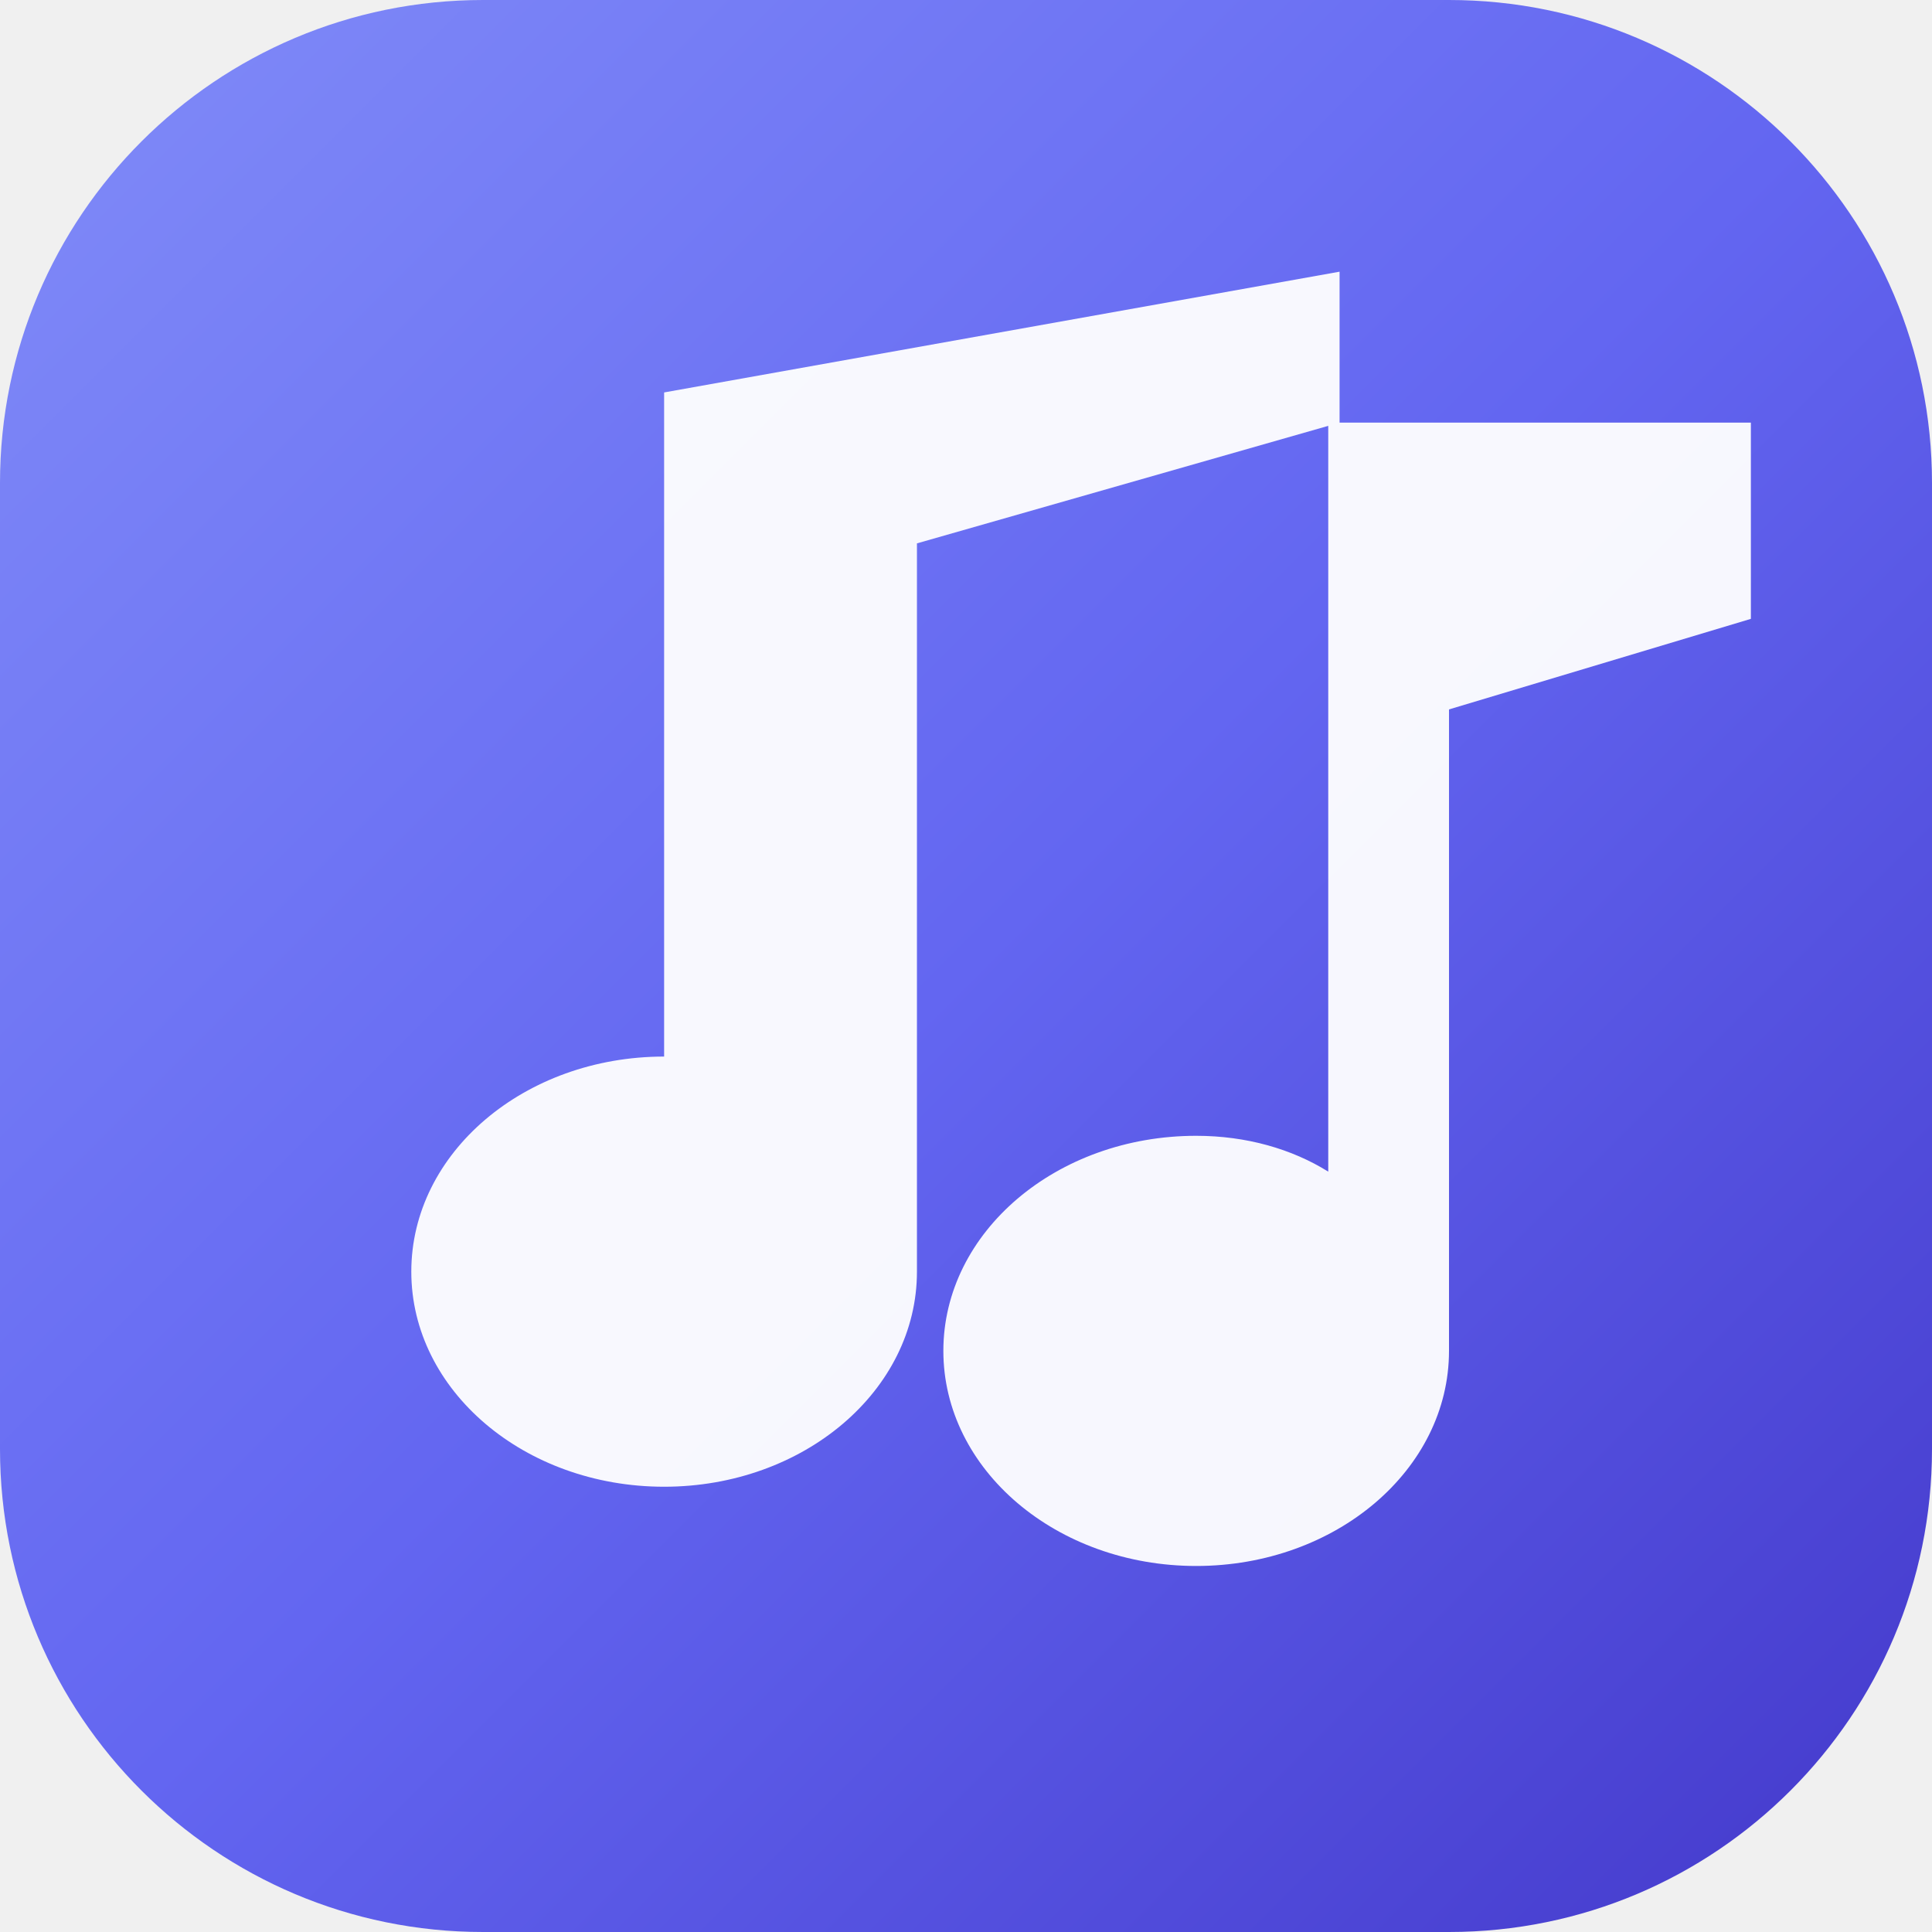
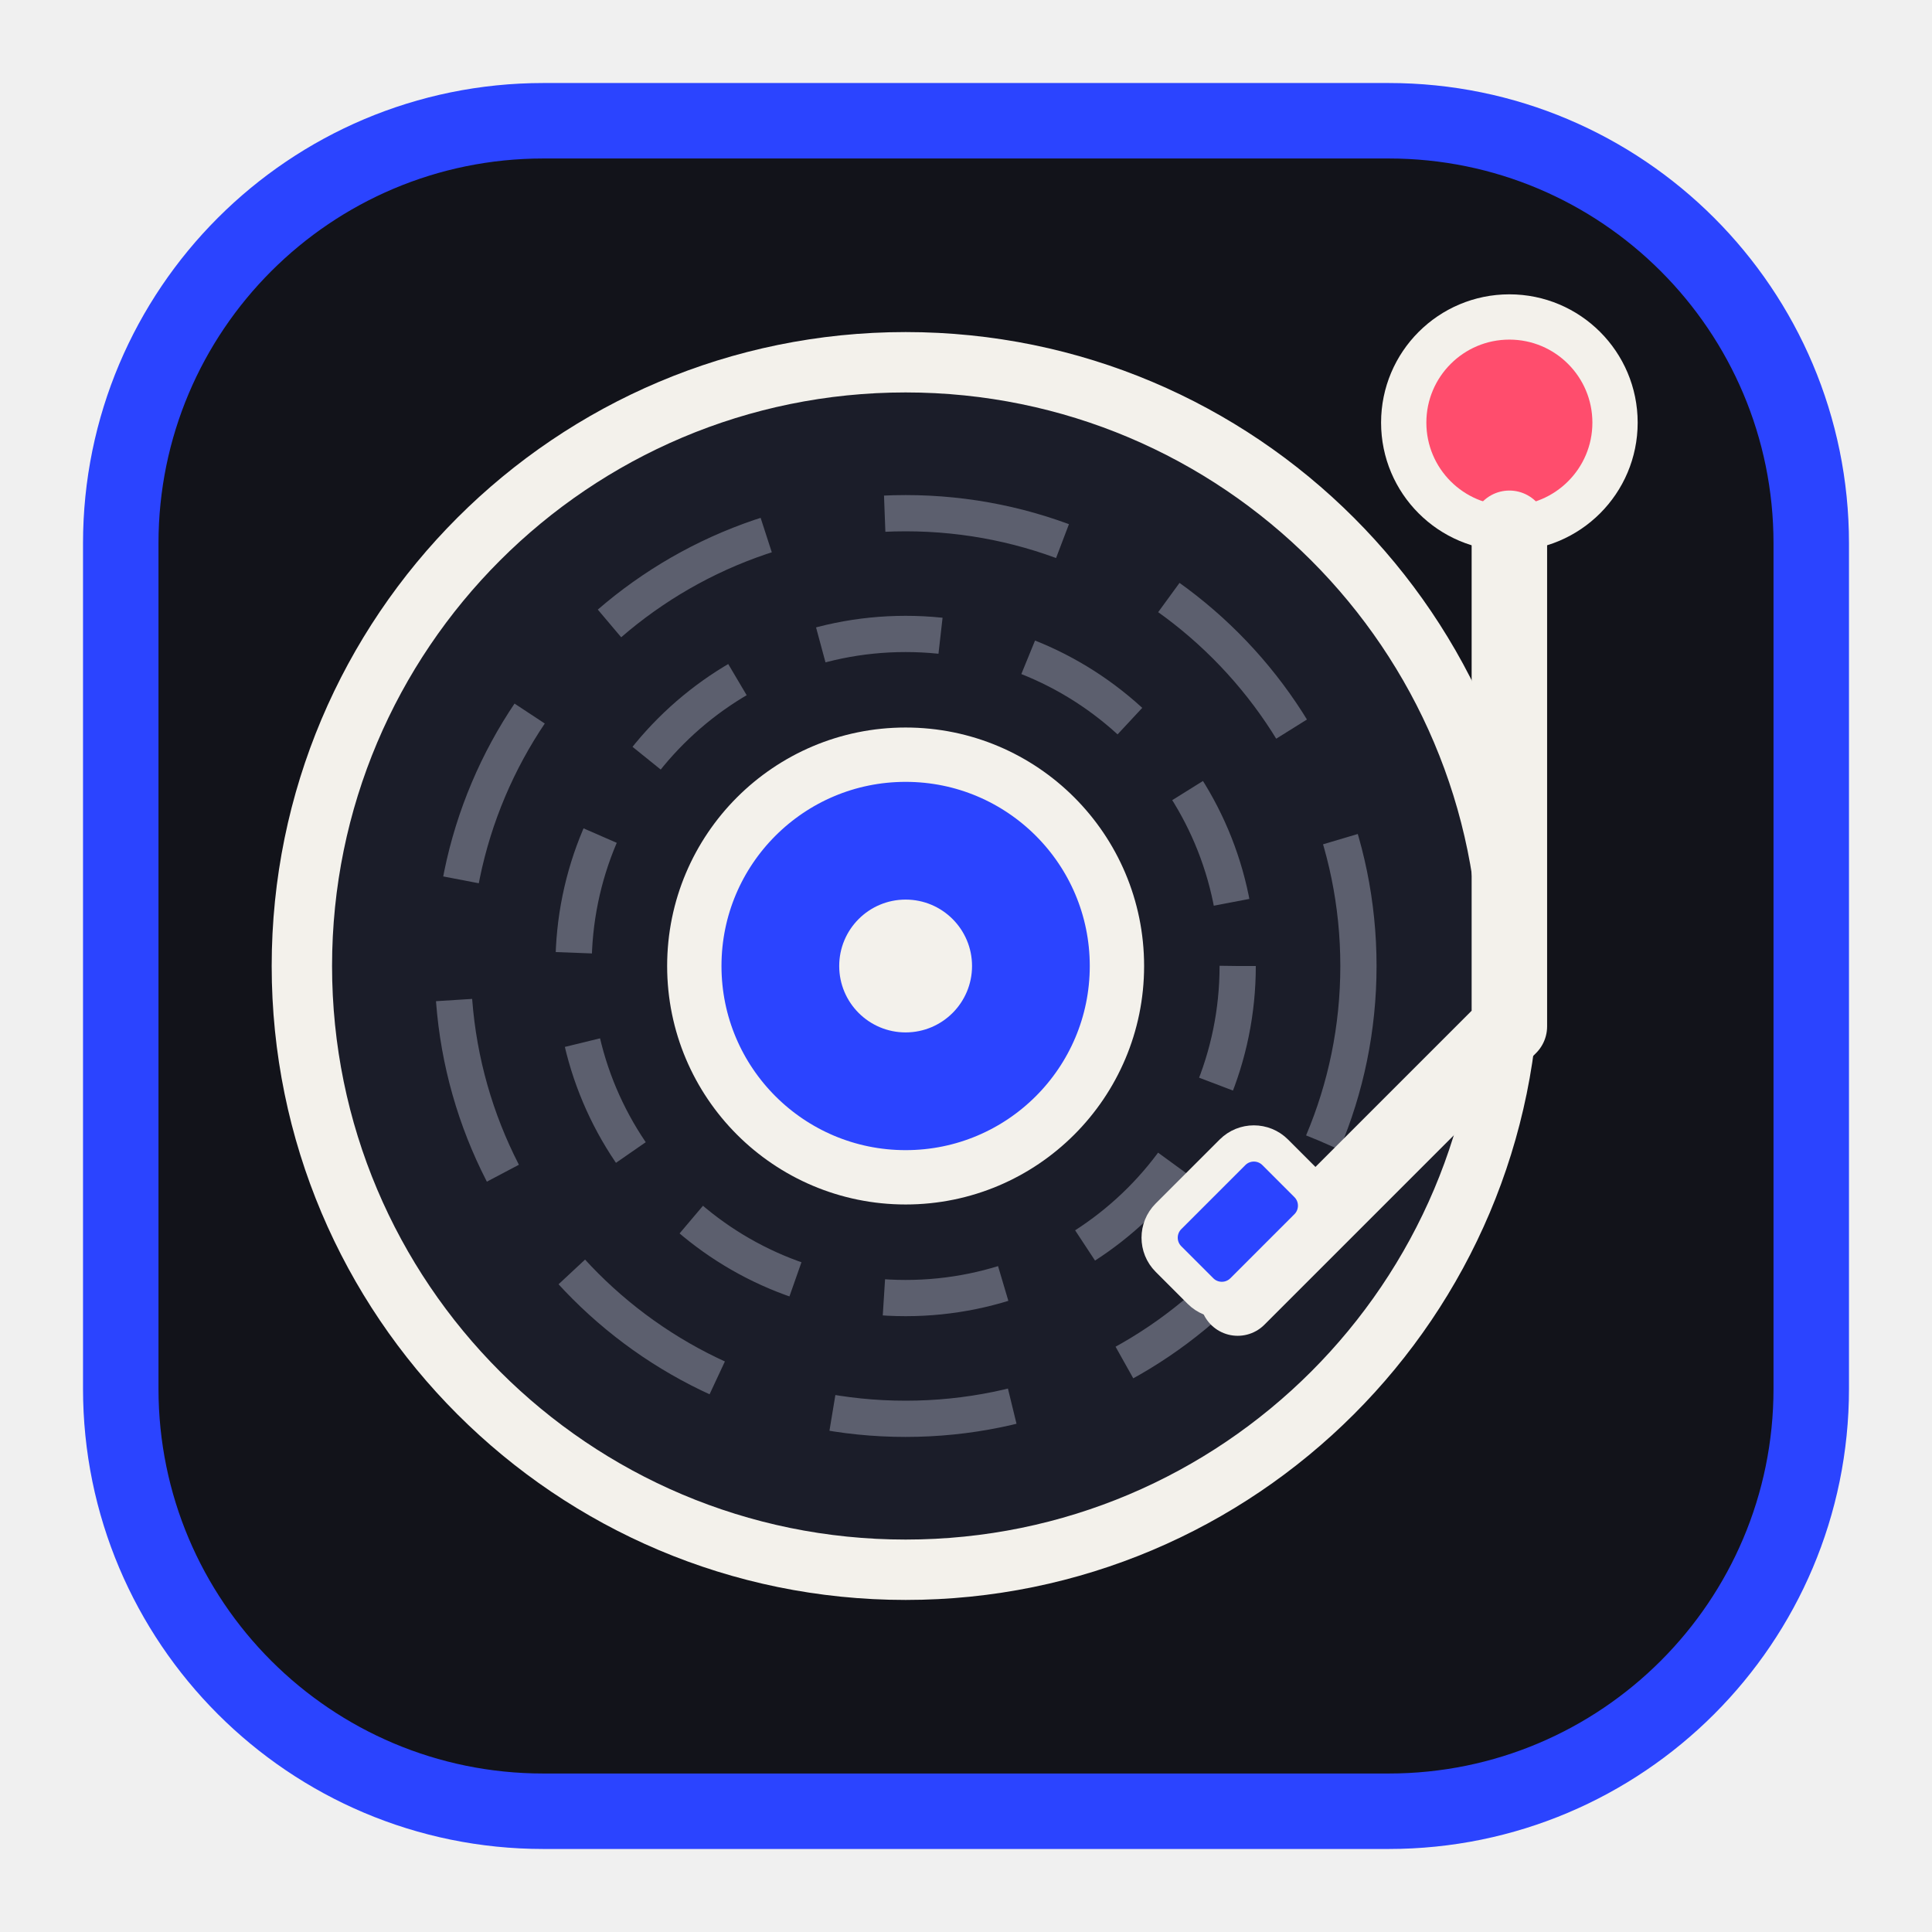
- <svg xmlns="http://www.w3.org/2000/svg" viewBox="0 0 512 512">
-   <defs>
-     <linearGradient id="grad" x1="0%" y1="0%" x2="100%" y2="100%">
-       <stop offset="0%" stop-color="#818cf8" />
-       <stop offset="50%" stop-color="#6366f1" />
-       <stop offset="100%" stop-color="#4338ca" />
-     </linearGradient>
-   </defs>
-   <rect width="512" height="512" rx="128" fill="url(#grad)" />
-   <path d="M352 112v198.5c-9.6-6-21.7-9.5-35-9.5-37 0-67 25.5-67 57s30 57 67 57 67-25.5 67-57V188l80-24v-52l-112 0zM176 280c-37 0-67 25.5-67 57s30 57 67 57 67-25.5 67-57V144l112-32v-40L176 104v176z" fill="#ffffff" fill-opacity="0.95" />
+ <svg xmlns="http://www.w3.org/2000/svg" viewBox="0 0 64 64" fill="none">
+   <rect x="4" y="4" width="56" height="56" rx="14" fill="#12131A" stroke="#2B44FF" stroke-width="2.5" />
+   <circle cx="30" cy="32" r="20" fill="#1B1D29" stroke="#F3F1EB" stroke-width="2" />
+   <circle cx="30" cy="32" r="15" stroke="#5C5F6E" stroke-width="1.2" stroke-dasharray="6 4" />
+   <circle cx="30" cy="32" r="11" stroke="#5C5F6E" stroke-width="1.2" stroke-dasharray="4 3" />
+   <circle cx="30" cy="32" r="7" fill="#2B44FF" stroke="#F3F1EB" stroke-width="1.8" />
+   <circle cx="30" cy="32" r="2.2" fill="#F3F1EB" />
+   <circle cx="50" cy="14" r="3.5" fill="#FF4D6D" stroke="#F3F1EB" stroke-width="1.5" />
+   <path d="M50 17.5V34L41 43" stroke="#F3F1EB" stroke-width="2.5" stroke-linecap="round" stroke-linejoin="round" />
+   <rect x="38" y="41" width="5" height="3.5" rx="1" transform="rotate(-45 38 41)" fill="#2B44FF" stroke="#F3F1EB" stroke-width="1.2" />
</svg>
